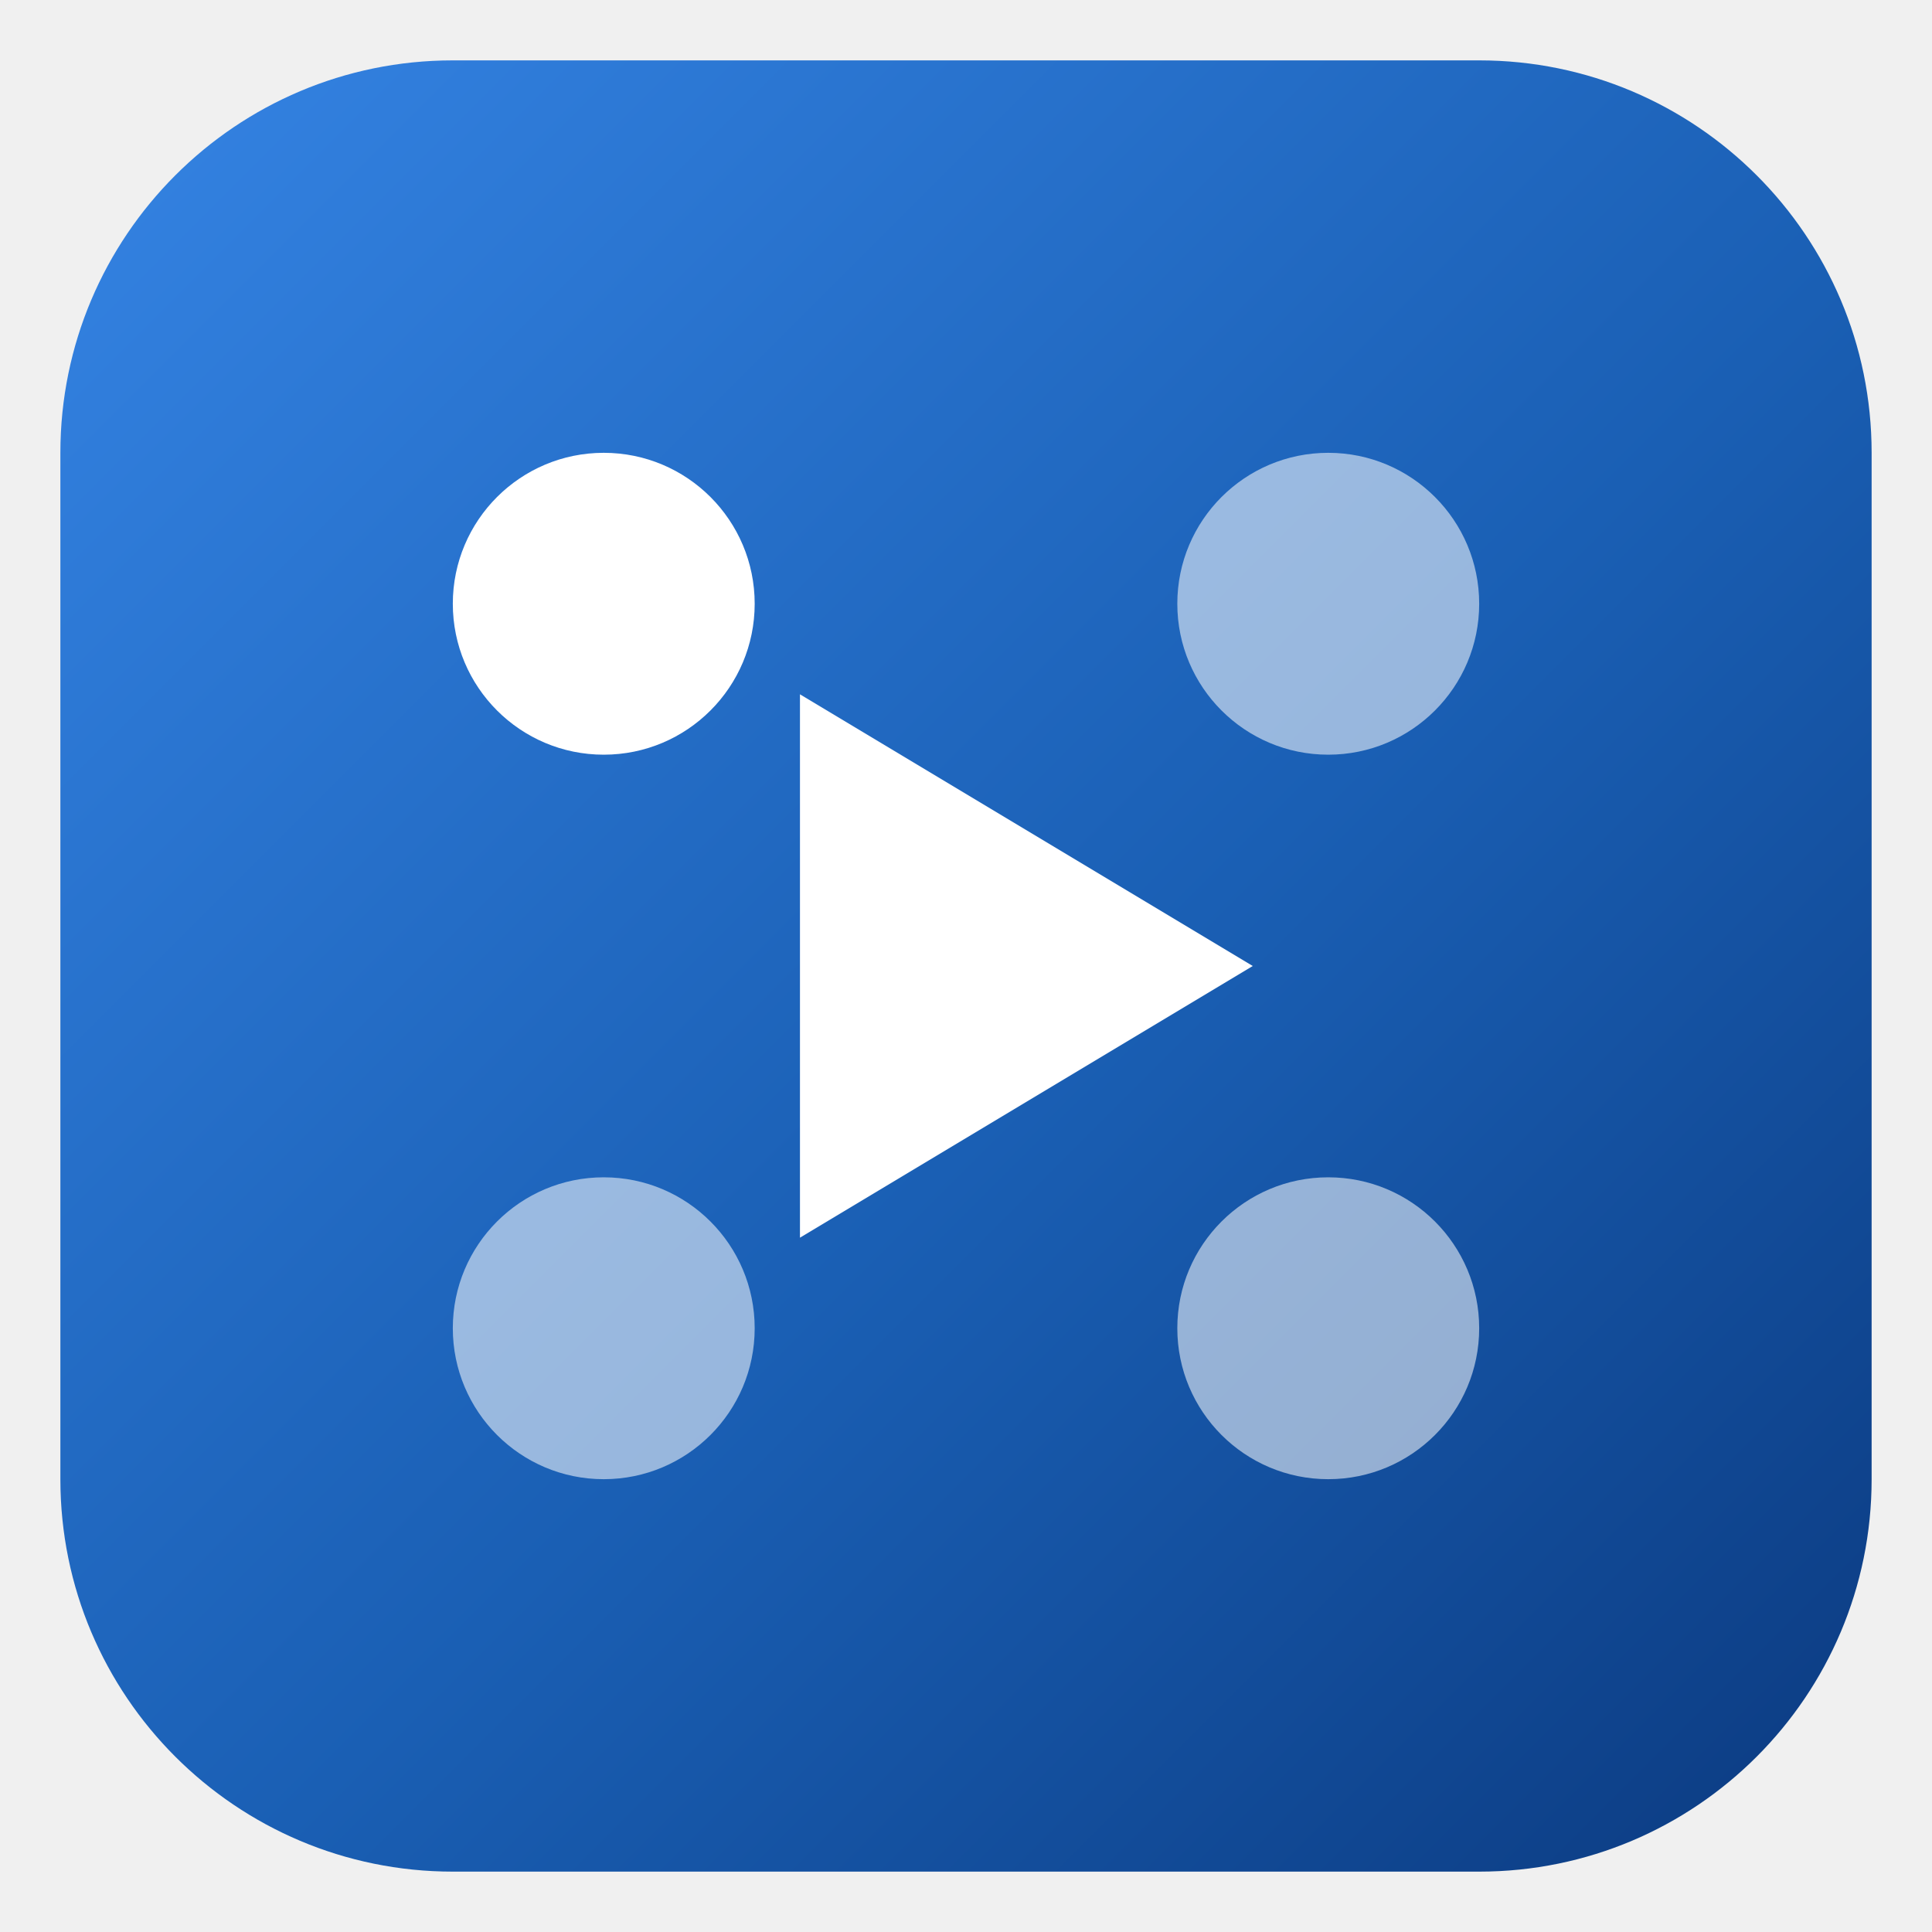
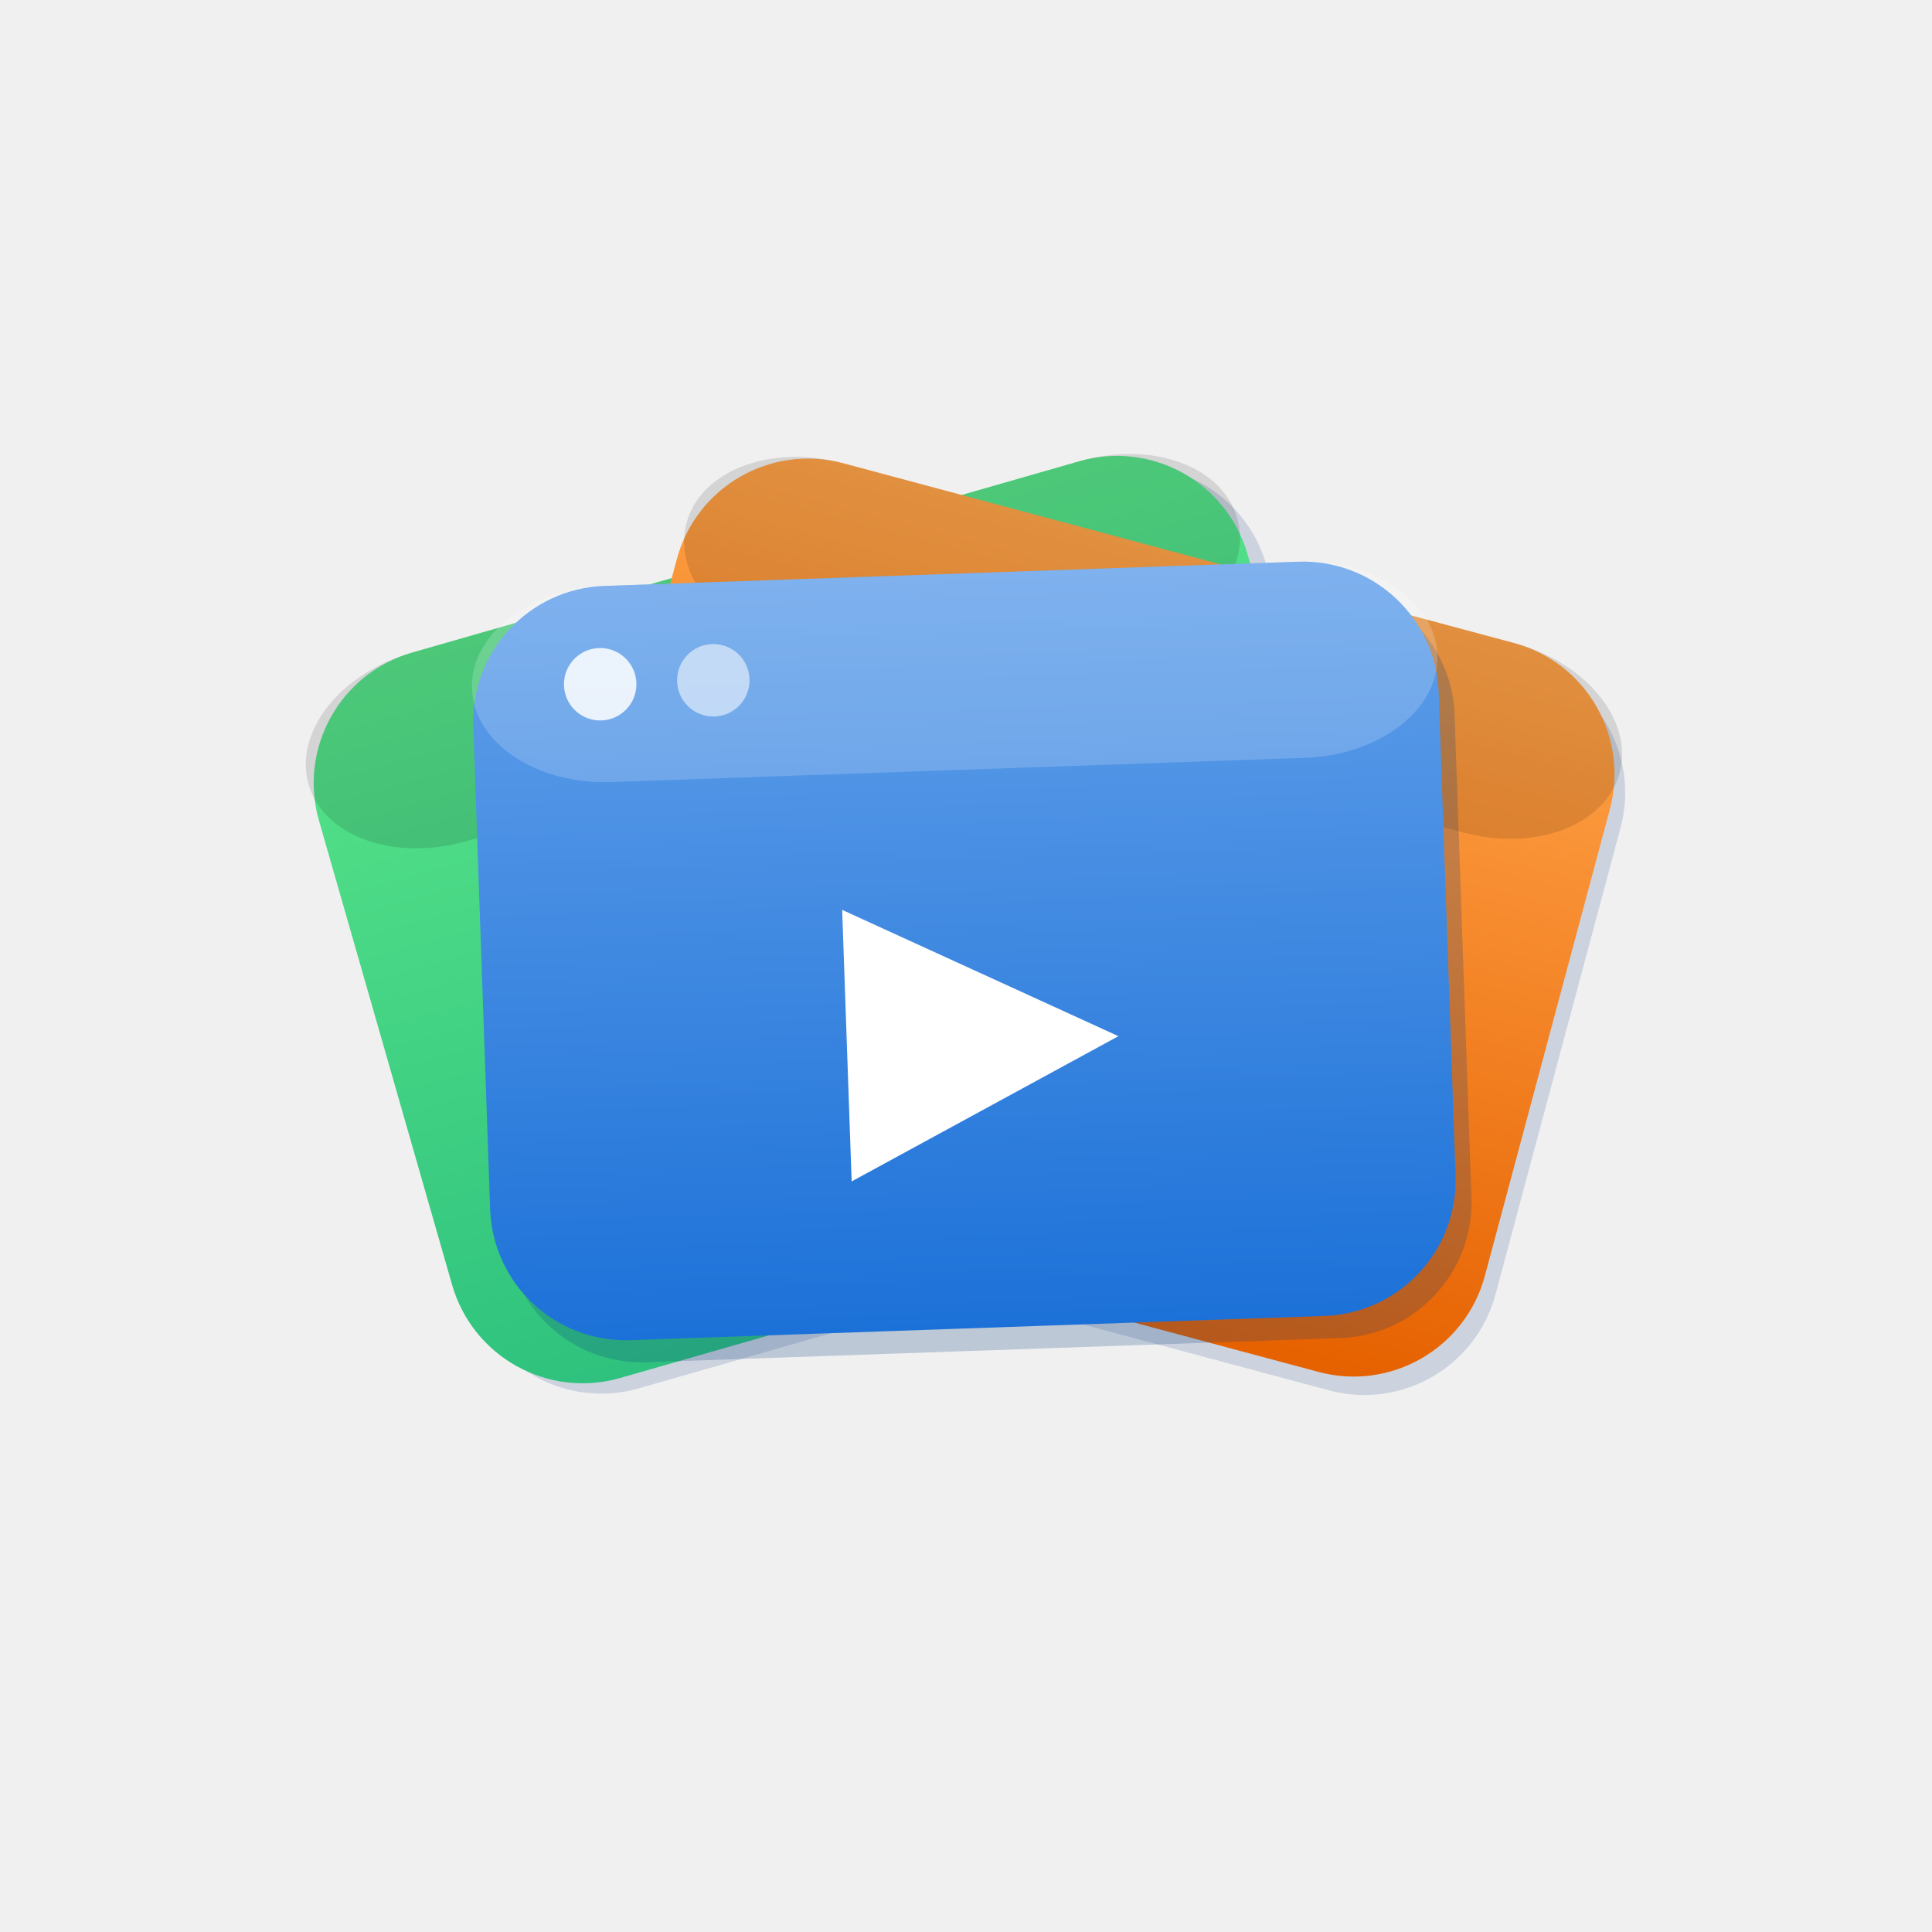
<svg xmlns="http://www.w3.org/2000/svg" width="128" height="128" viewBox="0 0 128 128">
  <defs>
-     <linearGradient id="bg" x1="0" y1="0" x2="1" y2="1">
-       <stop offset="0" stop-color="#3584e4" />
-       <stop offset="0.55" stop-color="#1a5fb4" />
-       <stop offset="1" stop-color="#0b3a80" />
+     <linearGradient id="green" x1="0" y1="0" x2="0" y2="1">
+       <stop offset="0" stop-color="#57e389" />
+       <stop offset="1" stop-color="#2ec27e" />
+     </linearGradient>
+     <linearGradient id="orange" x1="0" y1="0" x2="0" y2="1">
+       <stop offset="0" stop-color="#ffa348" />
+       <stop offset="1" stop-color="#e66100" />
+     </linearGradient>
+     <linearGradient id="blue" x1="0" y1="0" x2="0" y2="1">
+       <stop offset="0" stop-color="#62a0ea" />
+       <stop offset="1" stop-color="#1c71d8" />
    </linearGradient>
  </defs>
-   <rect x="4" y="4" width="120" height="120" rx="26" fill="url(#bg)" />
-   <g fill="#ffffff">
-     <circle cx="40" cy="40" r="10" />
-     <circle cx="88" cy="40" r="10" opacity="0.55" />
-     <circle cx="40" cy="88" r="10" opacity="0.55" />
-     <circle cx="88" cy="88" r="10" opacity="0.55" />
+   <g transform="rotate(-16 64 66)">
+     <rect x="27" y="35" width="64" height="50" rx="9" fill="#0b3a80" opacity="0.16" />
+     <rect x="26" y="34" width="64" height="50" rx="9" fill="url(#green)" />
+     <rect x="26" y="34" width="64" height="13" rx="9" fill="#000000" opacity="0.12" />
  </g>
-   <path d="M53 46 L53 82 L83 64 Z" fill="#ffffff" />
+   <g transform="rotate(15 64 66)">
+     <rect x="39" y="35" width="64" height="50" rx="9" fill="#0b3a80" opacity="0.16" />
+     <rect x="38" y="34" width="64" height="50" rx="9" fill="url(#orange)" />
+     <rect x="38" y="34" width="64" height="13" rx="9" fill="#000000" opacity="0.12" />
+   </g>
+   <g transform="rotate(-2 64 66)">
+     <rect x="33" y="39.5" width="64" height="50" rx="9" fill="#0b3a80" opacity="0.22" />
+     <rect x="32" y="38" width="64" height="50" rx="9" fill="url(#blue)" />
+     <rect x="32" y="38" width="64" height="13" rx="9" fill="#ffffff" opacity="0.18" />
+     <circle cx="40.5" cy="44.5" r="2.4" fill="#ffffff" opacity="0.85" />
+     <circle cx="48" cy="44.5" r="2.4" fill="#ffffff" opacity="0.55" />
+     <path d="M56 60 L56 78 L74 69 Z" fill="#ffffff" />
+   </g>
</svg>
